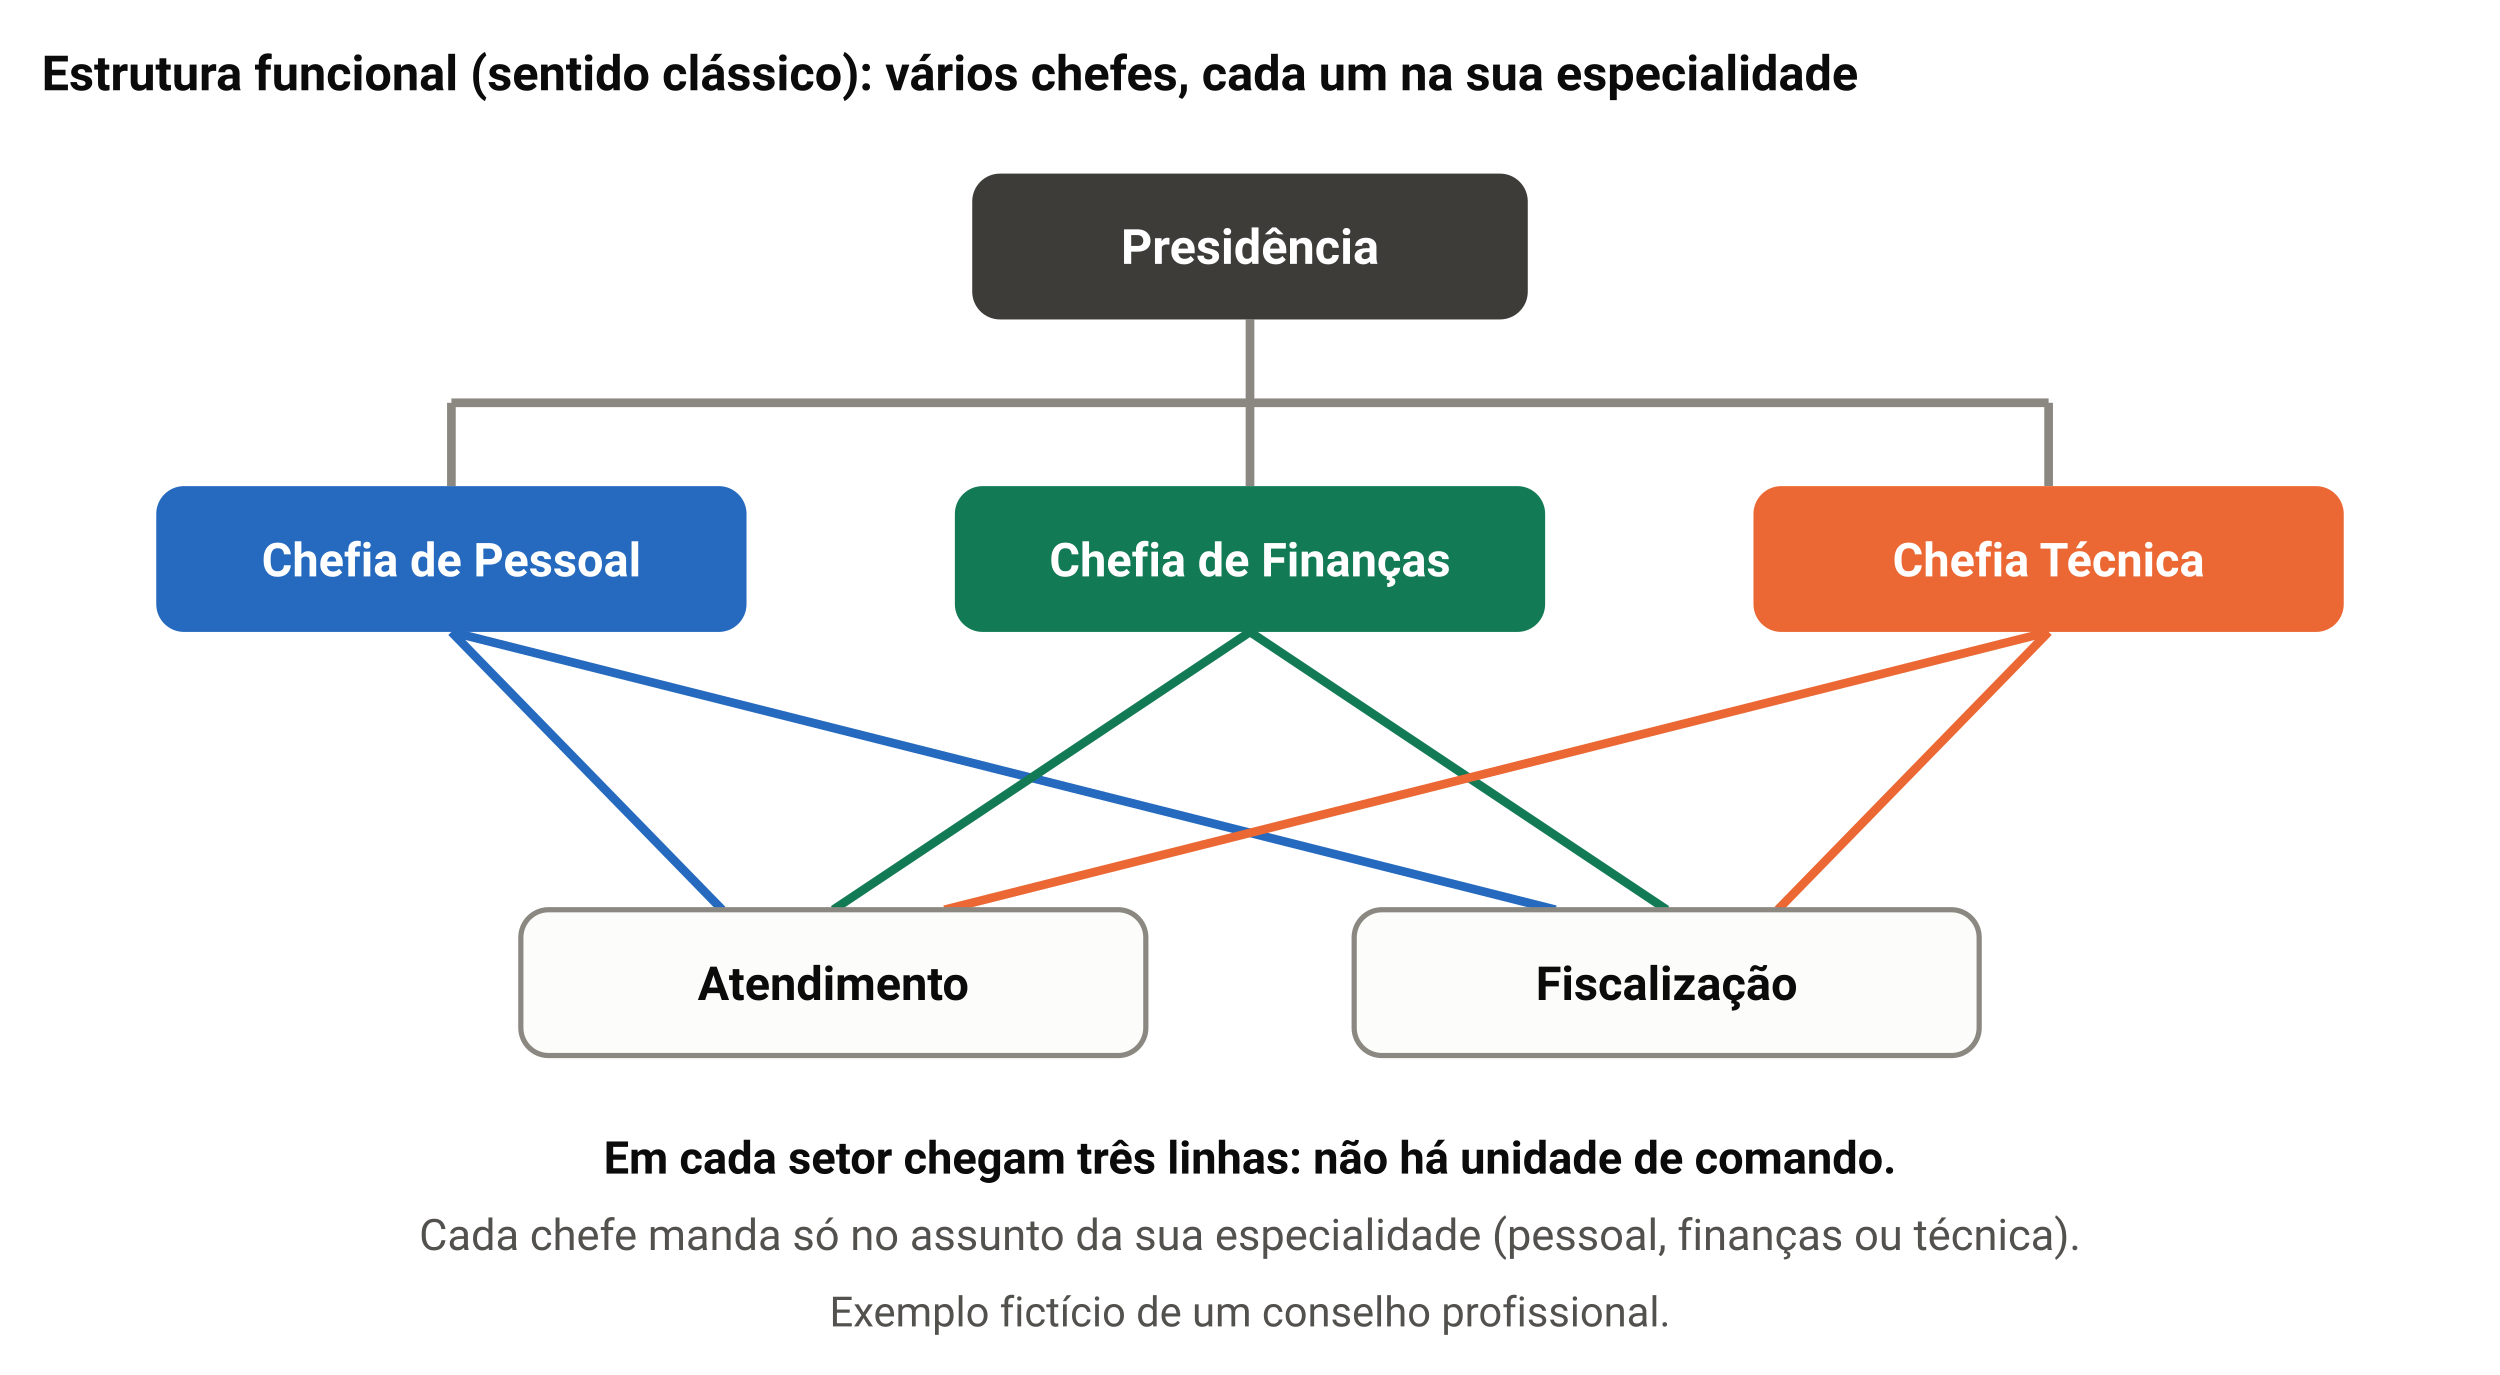
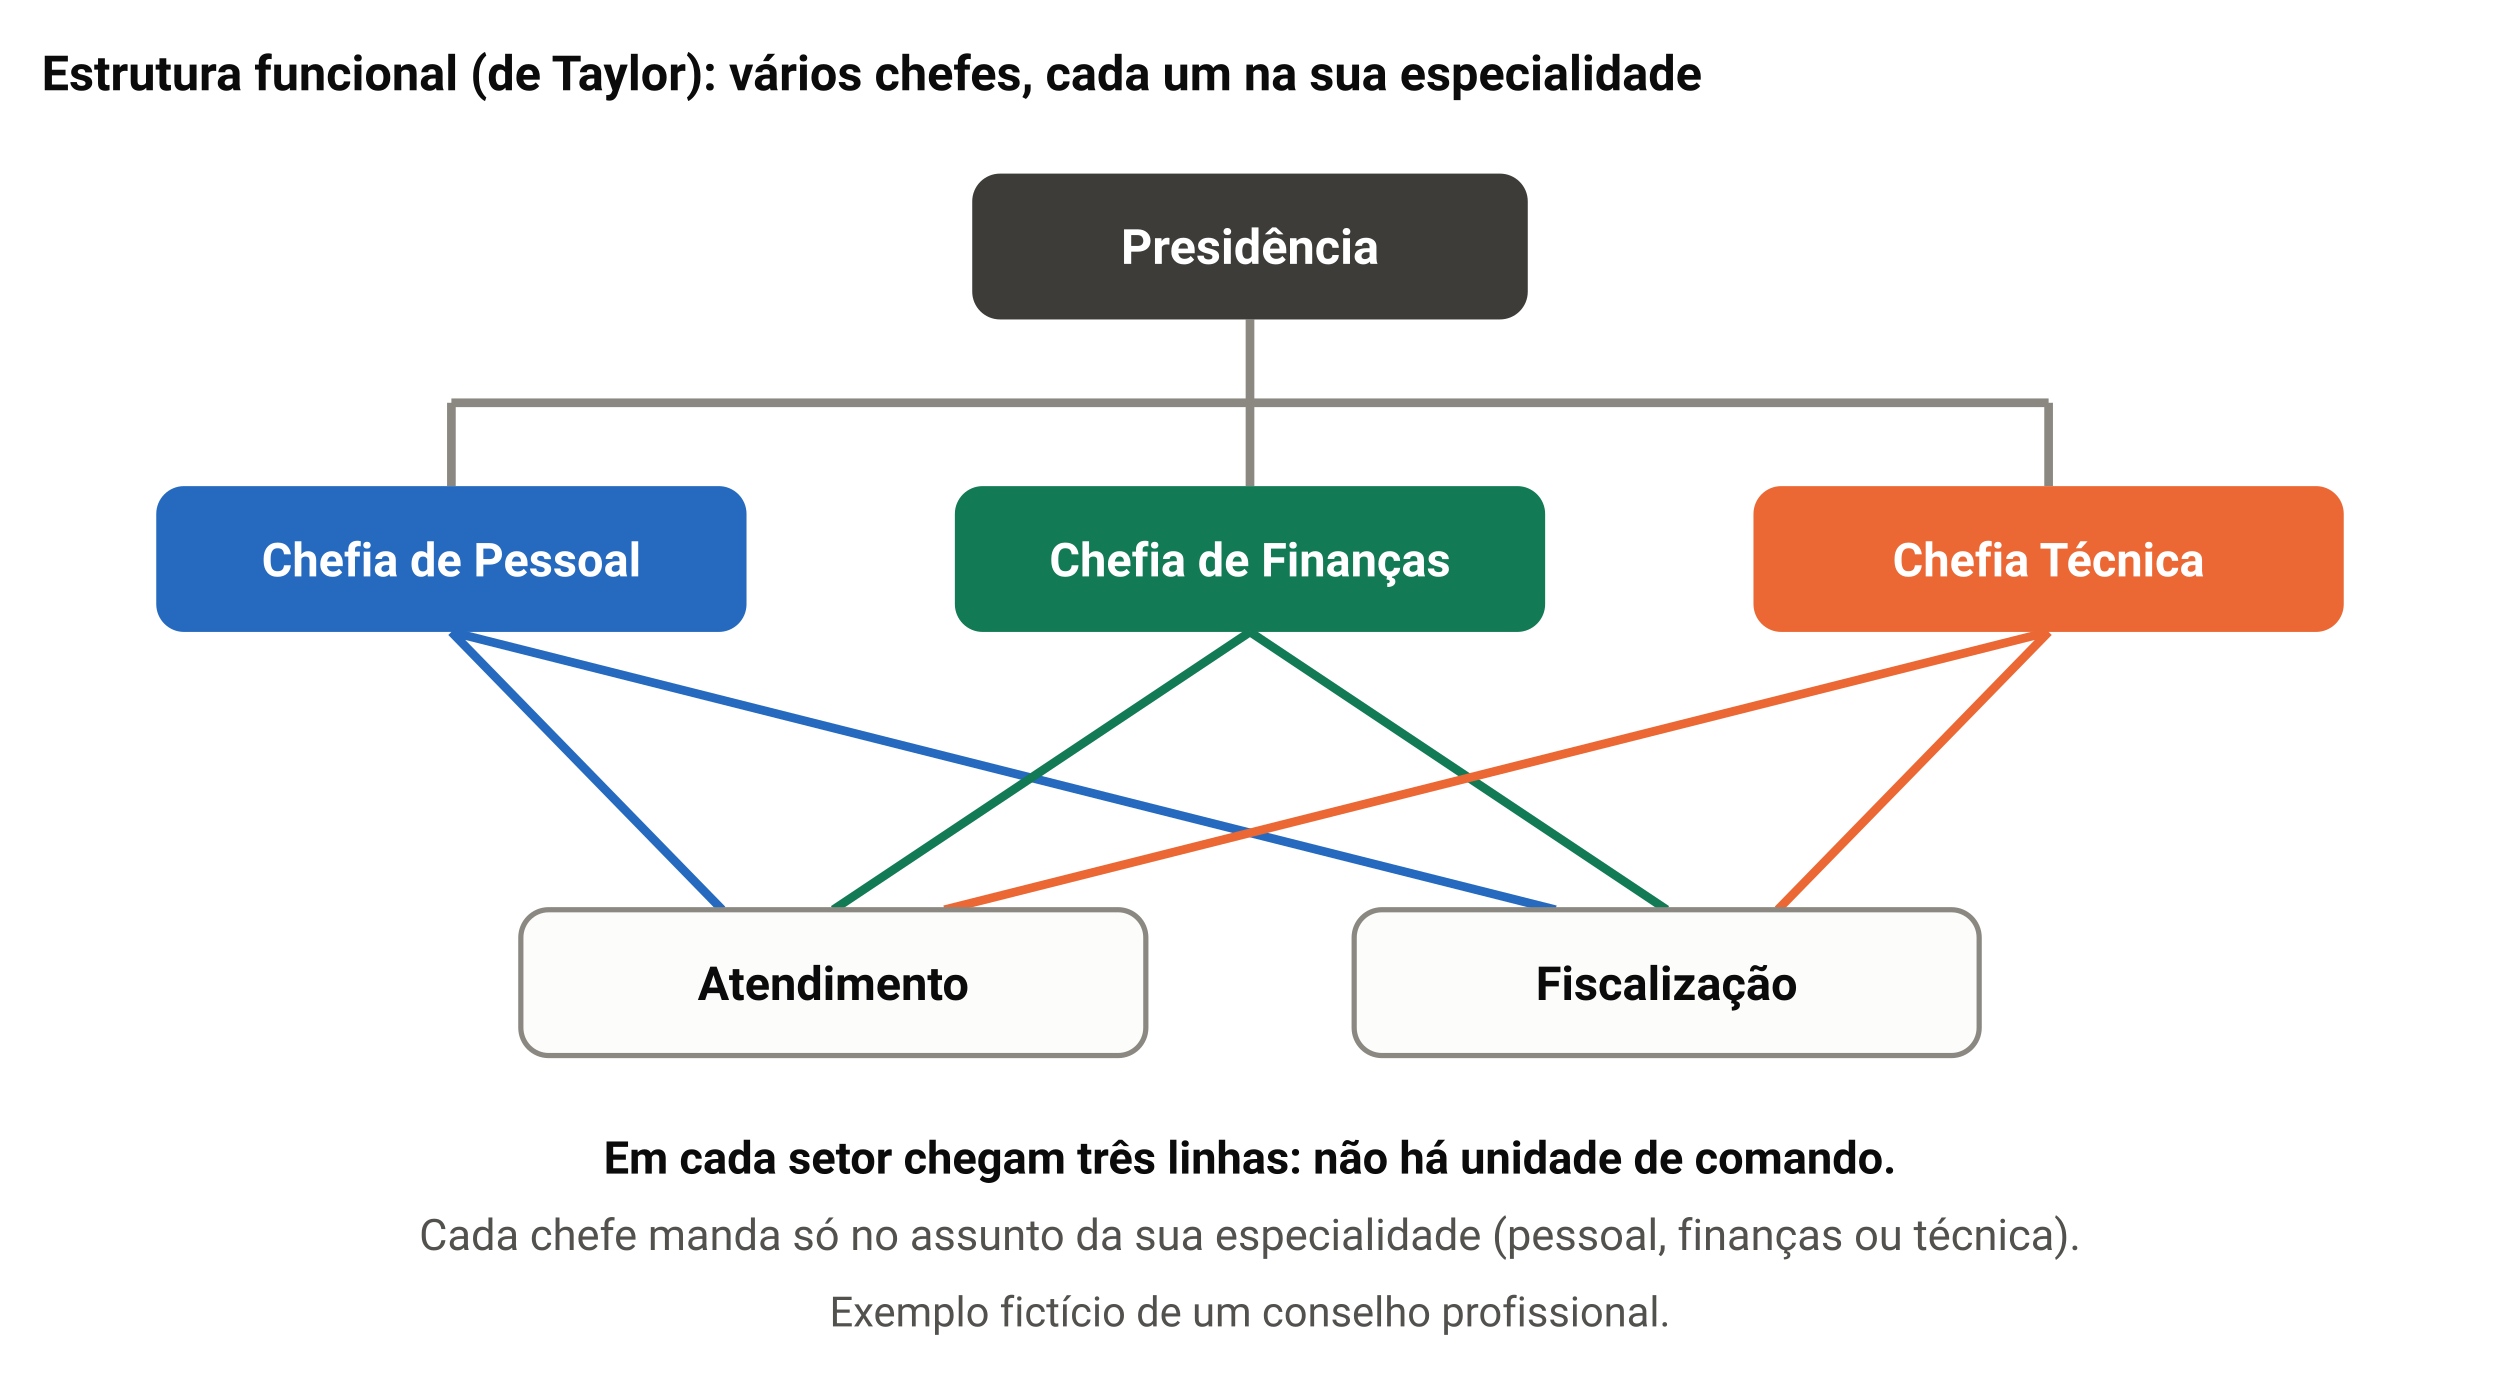
<svg xmlns="http://www.w3.org/2000/svg" width="720" height="396" viewBox="0 0 720 396" font-family="system-ui, -apple-system, 'Segoe UI', Roboto, sans-serif">
  <rect width="720" height="396" fill="#ffffff" />
-   <text x="12" y="26" font-size="14" font-weight="700" fill="#0b0b0b">Estrutura funcional (sentido clássico): vários chefes, cada um na sua especialidade</text>
+   <text x="12" y="26" font-size="14" font-weight="700" fill="#0b0b0b">Estrutura funcional (de Taylor): vários chefes, cada um na sua especialidade</text>
  <path d="M360 92 V116 M130 116 H590 M130 116 V140 M360 116 V140 M590 116 V140" stroke="#8a8880" stroke-width="2.5" fill="none" />
  <g stroke-width="2.5" fill="none">
    <path d="M130 182 L208 262 M130 182 L448 262" stroke="#256abf" />
    <path d="M360 182 L240 262 M360 182 L480 262" stroke="#127a55" />
    <path d="M590 182 L272 262 M590 182 L512 262" stroke="#eb6834" />
  </g>
  <rect x="280" y="50" width="160" height="42" rx="8" fill="#3d3c39" />
  <text x="360" y="76" font-size="14" font-weight="700" fill="#ffffff" text-anchor="middle">Presidência</text>
  <g font-size="13.5" font-weight="700" fill="#ffffff" text-anchor="middle">
    <rect x="45" y="140" width="170" height="42" rx="8" fill="#256abf" />
    <text x="130" y="166">Chefia de Pessoal</text>
    <rect x="275" y="140" width="170" height="42" rx="8" fill="#127a55" />
    <text x="360" y="166">Chefia de Finanças</text>
    <rect x="505" y="140" width="170" height="42" rx="8" fill="#eb6834" />
    <text x="590" y="166">Chefia Técnica</text>
  </g>
  <g font-size="13.5" font-weight="700" fill="#0b0b0b" text-anchor="middle">
    <rect x="150" y="262" width="180" height="42" rx="8" fill="#fcfcfb" stroke="#8a8880" stroke-width="1.5" />
    <text x="240" y="288">Atendimento</text>
    <rect x="390" y="262" width="180" height="42" rx="8" fill="#fcfcfb" stroke="#8a8880" stroke-width="1.5" />
    <text x="480" y="288">Fiscalização</text>
  </g>
  <text x="360" y="338" font-size="13" font-weight="600" fill="#0b0b0b" text-anchor="middle">Em cada setor chegam três linhas: não há unidade de comando.</text>
  <text x="360" y="360" font-size="12.5" fill="#52514e" text-anchor="middle">Cada chefe manda só no assunto da sua especialidade (pessoal, finanças ou técnica).</text>
  <text x="360" y="382" font-size="12" fill="#52514e" text-anchor="middle">Exemplo fictício de um conselho profissional.</text>
</svg>
